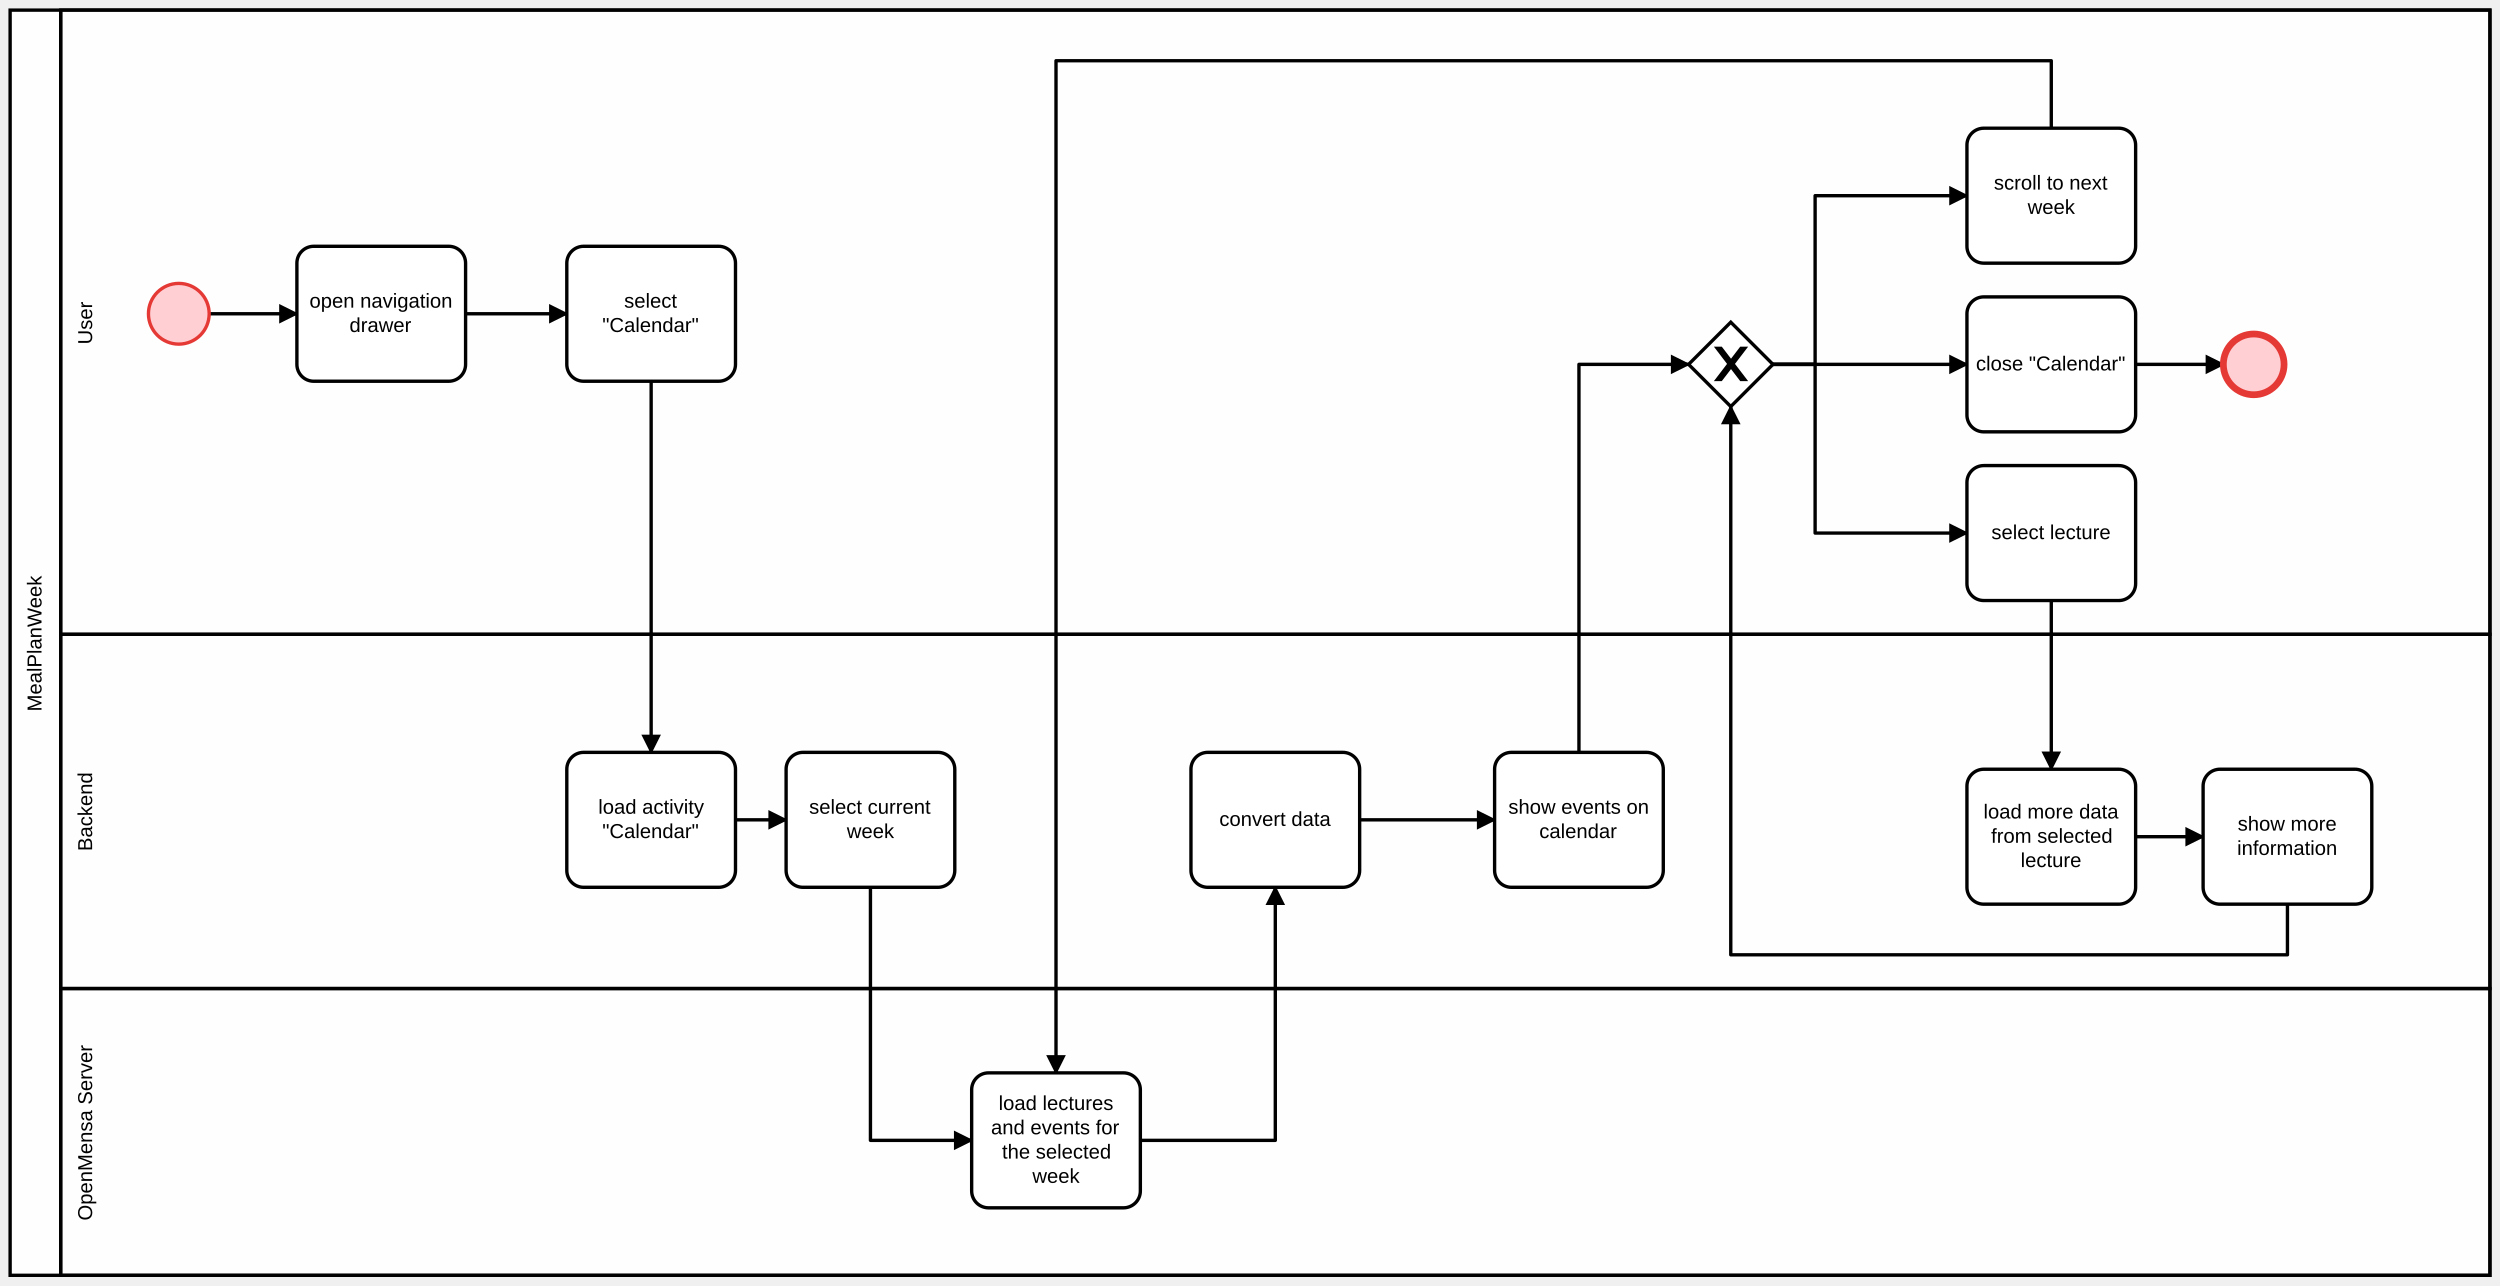
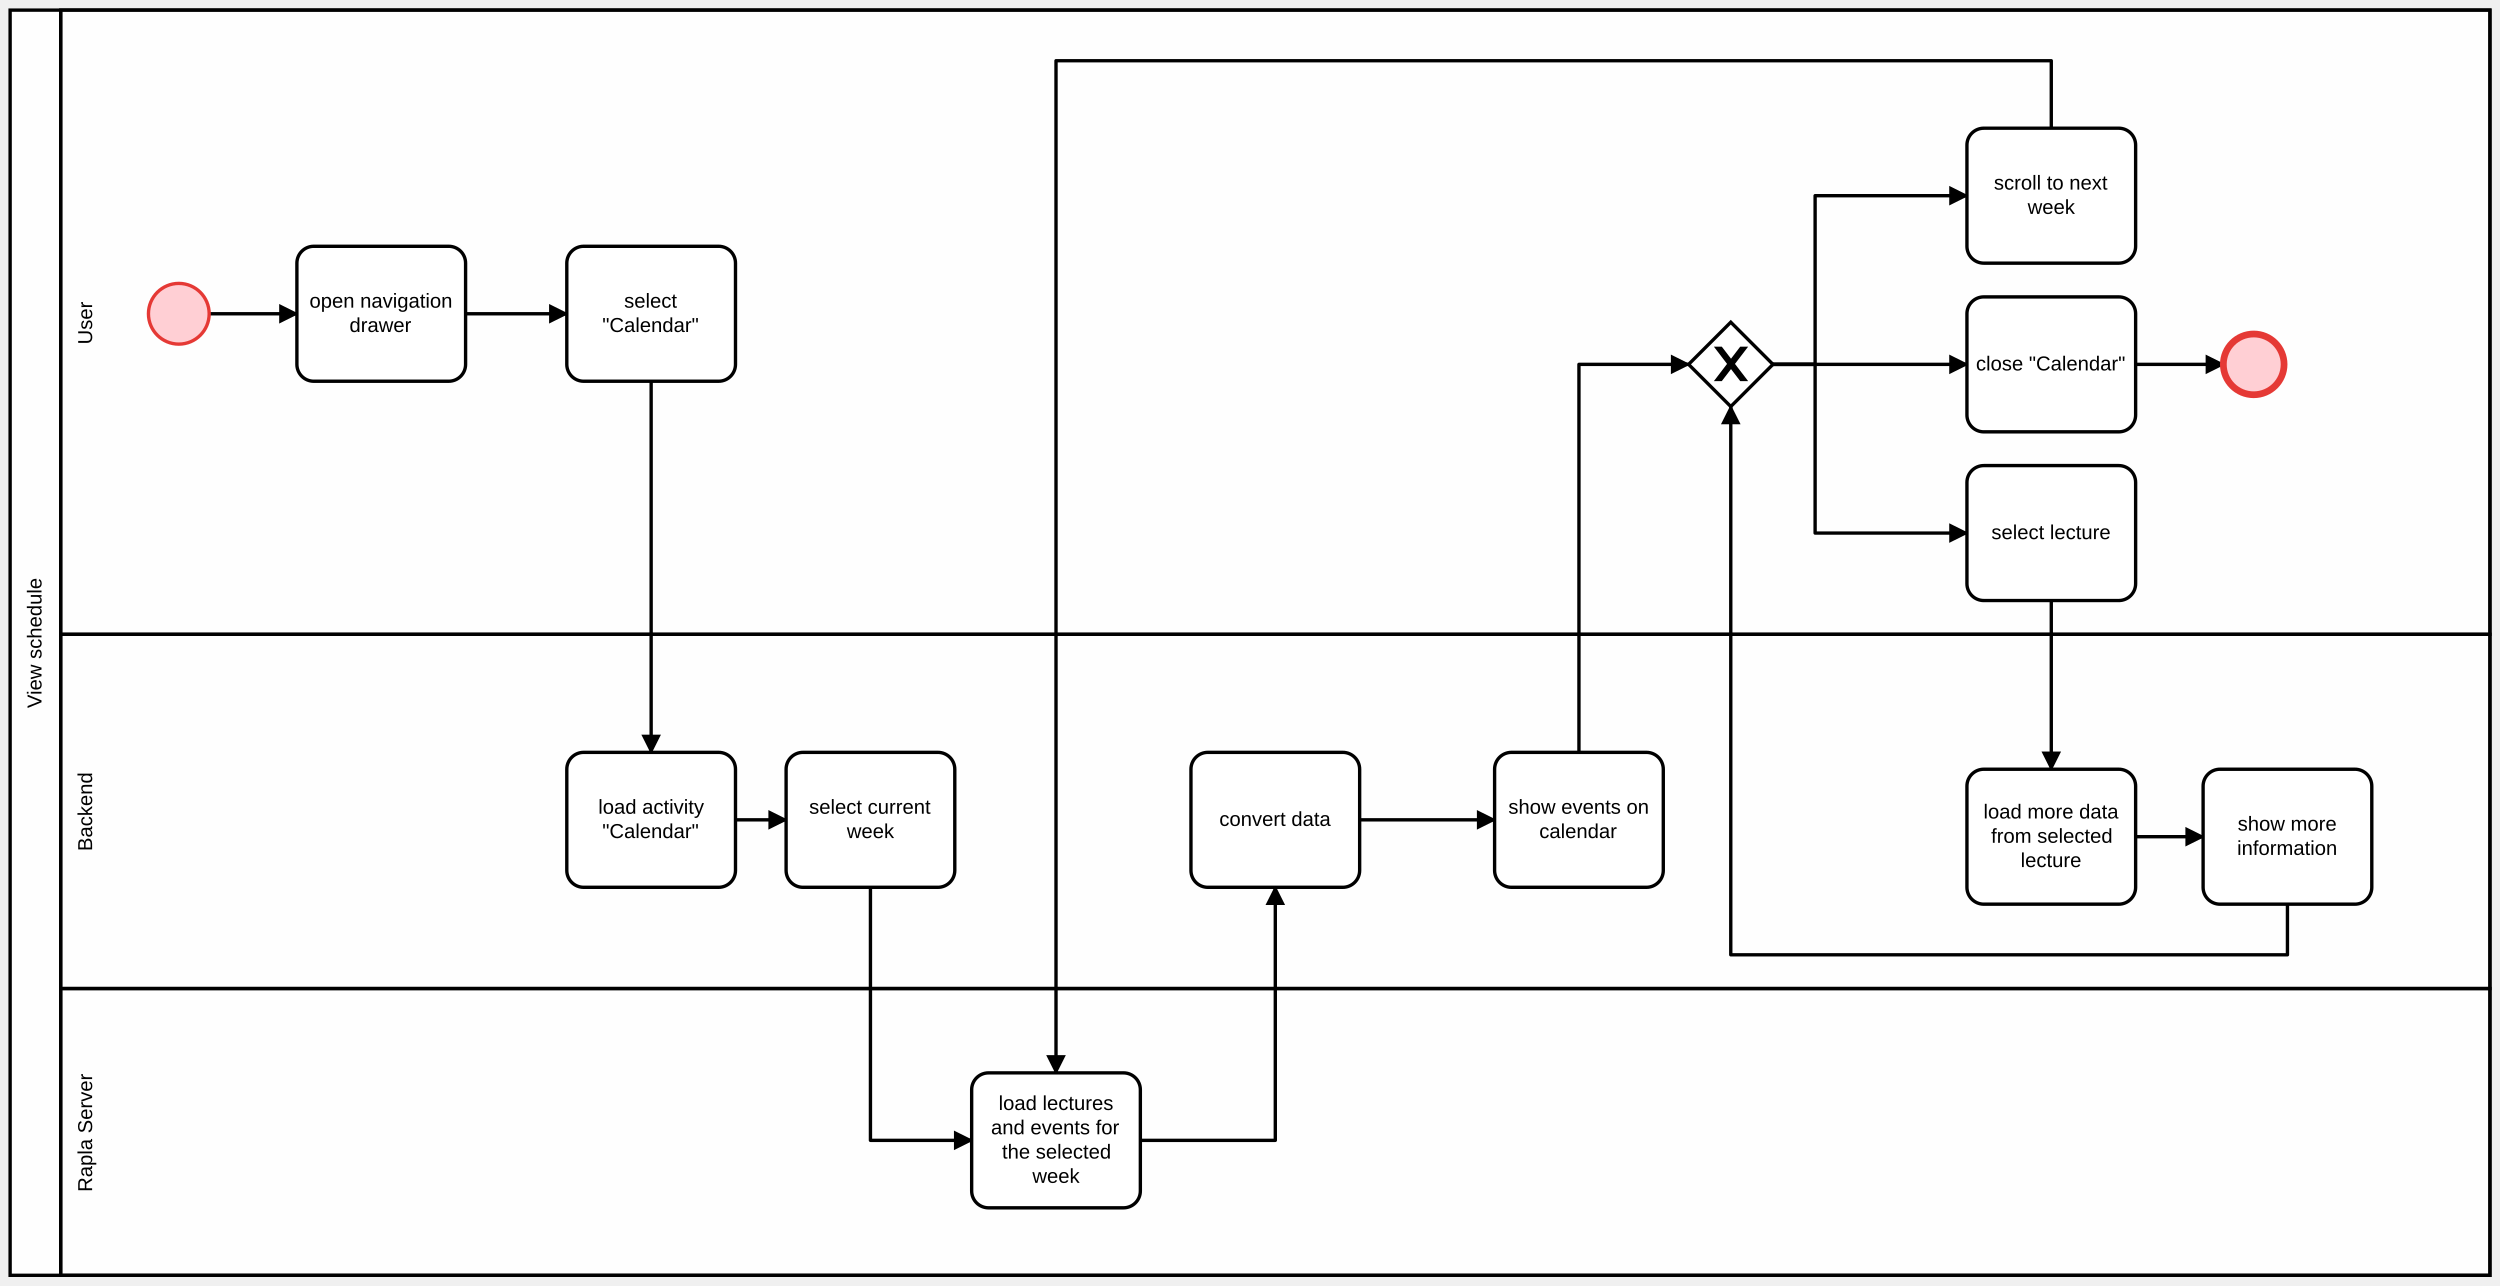
<svg xmlns="http://www.w3.org/2000/svg" width="1482" height="762" viewBox="-176 -456 1482 762" version="1.1">
  <defs>
-     <marker id="sequenceflow-end-white-black-0snx5o0t4pa3mq8vjfpx7hwr5" viewBox="0 0 20 20" refX="11" refY="10" markerWidth="10" markerHeight="10" orient="auto">
+     <marker id="sequenceflow-end-white-black-1qp0u84htdt20ohthr2jsuwxq" viewBox="0 0 20 20" refX="11" refY="10" markerWidth="10" markerHeight="10" orient="auto">
      <path d="M 1 5 L 11 10 L 1 15 Z" style="fill: black; stroke-width: 1px; stroke-linecap: round; stroke-dasharray: 10000, 1; stroke: black;" />
    </marker>
  </defs>
  <g class="djs-group">
    <g class="djs-element djs-shape" data-element-id="Participant_0px403d" style="display: block;" transform="matrix(1 0 0 1 -170 -450)">
      <g class="djs-visual">
        <rect x="0" y="0" width="1470" height="750" rx="0" ry="0" style="stroke: black; stroke-width: 2px; fill: white; fill-opacity: 0.95;" />
        <polyline points="30,0 30,750 " style="fill: none; stroke: black; stroke-width: 2px;" />
        <text lineHeight="1.2" class="djs-label" style="font-family: Arial, sans-serif; font-size: 12px; font-weight: normal; fill: black;" transform="matrix(-1.83697e-16 -1 1 -1.83697e-16 0 750)">
-           <tspan x="334.258" y="18.6">MealPlanWeek</tspan>
+           <tspan x="336.25" y="18.6">View schedule</tspan>
        </text>
      </g>
      <rect class="djs-hit djs-hit-all" x="0" y="0" width="1470" height="750" style="fill: none; stroke-opacity: 0; stroke: white; stroke-width: 15px;" />
      <rect x="-6" y="-6" width="1482" height="762" class="djs-outline" style="fill: none;" />
    </g>
    <g class="djs-children">
      <g class="djs-group">
        <g class="djs-element djs-shape" data-element-id="Lane_0snxdpw" style="display: block;" transform="matrix(1 0 0 1 -140 130)">
          <g class="djs-visual">
            <rect x="0" y="0" width="1440" height="170" rx="0" ry="0" style="stroke: black; stroke-width: 2px; fill: white; fill-opacity: 0.35;" />
            <text lineHeight="1.2" class="djs-label" style="font-family: Arial, sans-serif; font-size: 12px; font-weight: normal; fill: black;" transform="matrix(-1.83697e-16 -1 1 -1.83697e-16 0 170)">
-               <tspan x="32.469" y="18.6">OpenMensa Server</tspan>
+               <tspan x="49.477" y="18.6">Rapla Server</tspan>
            </text>
          </g>
          <rect class="djs-hit djs-hit-all" x="0" y="0" width="1440" height="170" style="fill: none; stroke-opacity: 0; stroke: white; stroke-width: 15px;" />
          <rect x="-6" y="-6" width="1452" height="182" class="djs-outline" style="fill: none;" />
        </g>
      </g>
      <g class="djs-group">
        <g class="djs-element djs-shape" data-element-id="Lane_1rrvuai" style="display: block;" transform="matrix(1 0 0 1 -140 -80)">
          <g class="djs-visual">
            <rect x="0" y="0" width="1440" height="210" rx="0" ry="0" style="stroke: black; stroke-width: 2px; fill: white; fill-opacity: 0.35;" />
            <text lineHeight="1.2" class="djs-label" style="font-family: Arial, sans-serif; font-size: 12px; font-weight: normal; fill: black;" transform="matrix(-1.83697e-16 -1 1 -1.83697e-16 0 210)">
              <tspan x="81.484" y="18.6">Backend</tspan>
            </text>
          </g>
          <rect class="djs-hit djs-hit-all" x="0" y="0" width="1440" height="210" style="fill: none; stroke-opacity: 0; stroke: white; stroke-width: 15px;" />
          <rect x="-6" y="-6" width="1452" height="222" class="djs-outline" style="fill: none;" />
        </g>
      </g>
      <g class="djs-group">
        <g class="djs-element djs-shape" data-element-id="Lane_17278xb" style="display: block;" transform="matrix(1 0 0 1 -140 -450)">
          <g class="djs-visual">
            <rect x="0" y="0" width="1440" height="370" rx="0" ry="0" style="stroke: black; stroke-width: 2px; fill: white; fill-opacity: 0.35;" />
            <text lineHeight="1.2" class="djs-label" style="font-family: Arial, sans-serif; font-size: 12px; font-weight: normal; fill: black;" transform="matrix(-1.83697e-16 -1 1 -1.83697e-16 0 370)">
              <tspan x="171.828" y="18.6">User</tspan>
            </text>
          </g>
          <rect class="djs-hit djs-hit-all" x="0" y="0" width="1440" height="370" style="fill: none; stroke-opacity: 0; stroke: white; stroke-width: 15px;" />
          <rect x="-6" y="-6" width="1452" height="382" class="djs-outline" style="fill: none;" />
        </g>
      </g>
      <g class="djs-group">
        <g class="djs-element djs-connection" data-element-id="Flow_0kcwx9o" style="display: block;">
          <g class="djs-visual">
-             <path d="m  1090,40L1130,40 " style="fill: none; stroke-width: 2px; stroke: black; stroke-linejoin: round; marker-end: url('#sequenceflow-end-white-black-0snx5o0t4pa3mq8vjfpx7hwr5');" />
+             <path d="m  1090,40L1130,40 " style="fill: none; stroke-width: 2px; stroke: black; stroke-linejoin: round; marker-end: url('#sequenceflow-end-white-black-1qp0u84htdt20ohthr2jsuwxq');" />
          </g>
          <polyline points="1090,40 1130,40 " class="djs-hit djs-hit-stroke" style="fill: none; stroke-opacity: 0; stroke: white; stroke-width: 15px;" />
          <rect x="1084" y="34" width="52" height="12" class="djs-outline" style="fill: none;" />
        </g>
      </g>
      <g class="djs-group">
        <g class="djs-element djs-connection" data-element-id="Flow_04m680o" style="display: block;">
          <g class="djs-visual">
-             <path d="m  1090,-240L1142,-240 " style="fill: none; stroke-width: 2px; stroke: black; stroke-linejoin: round; marker-end: url('#sequenceflow-end-white-black-0snx5o0t4pa3mq8vjfpx7hwr5');" />
+             <path d="m  1090,-240L1142,-240 " style="fill: none; stroke-width: 2px; stroke: black; stroke-linejoin: round; marker-end: url('#sequenceflow-end-white-black-1qp0u84htdt20ohthr2jsuwxq');" />
          </g>
          <polyline points="1090,-240 1142,-240 " class="djs-hit djs-hit-stroke" style="fill: none; stroke-opacity: 0; stroke: white; stroke-width: 15px;" />
          <rect x="1084" y="-246" width="64" height="12" class="djs-outline" style="fill: none;" />
        </g>
      </g>
      <g class="djs-group">
        <g class="djs-element djs-connection" data-element-id="Flow_10sbhzc" style="display: block;">
          <g class="djs-visual">
-             <path d="m  1180,80L1180,110 L850,110 L850,-215 " style="fill: none; stroke-width: 2px; stroke: black; stroke-linejoin: round; marker-end: url('#sequenceflow-end-white-black-0snx5o0t4pa3mq8vjfpx7hwr5');" />
+             <path d="m  1180,80L1180,110 L850,110 L850,-215 " style="fill: none; stroke-width: 2px; stroke: black; stroke-linejoin: round; marker-end: url('#sequenceflow-end-white-black-1qp0u84htdt20ohthr2jsuwxq');" />
          </g>
          <polyline points="1180,80 1180,110 850,110 850,-215 " class="djs-hit djs-hit-stroke" style="fill: none; stroke-opacity: 0; stroke: white; stroke-width: 15px;" />
          <rect x="844" y="-221" width="342" height="337" class="djs-outline" style="fill: none;" />
        </g>
      </g>
      <g class="djs-group">
        <g class="djs-element djs-connection" data-element-id="Flow_0o7szoj" style="display: block;">
          <g class="djs-visual">
-             <path d="m  340,70L340,220 L400,220 " style="fill: none; stroke-width: 2px; stroke: black; stroke-linejoin: round; marker-end: url('#sequenceflow-end-white-black-0snx5o0t4pa3mq8vjfpx7hwr5');" />
+             <path d="m  340,70L340,220 L400,220 " style="fill: none; stroke-width: 2px; stroke: black; stroke-linejoin: round; marker-end: url('#sequenceflow-end-white-black-1qp0u84htdt20ohthr2jsuwxq');" />
          </g>
          <polyline points="340,70 340,220 400,220 " class="djs-hit djs-hit-stroke" style="fill: none; stroke-opacity: 0; stroke: white; stroke-width: 15px;" />
          <rect x="334" y="64" width="72" height="162" class="djs-outline" style="fill: none;" />
        </g>
      </g>
      <g class="djs-group">
        <g class="djs-element djs-connection" data-element-id="Flow_007z8k2" style="display: block;">
          <g class="djs-visual">
-             <path d="m  1040,-100L1040,0 " style="fill: none; stroke-width: 2px; stroke: black; stroke-linejoin: round; marker-end: url('#sequenceflow-end-white-black-0snx5o0t4pa3mq8vjfpx7hwr5');" />
+             <path d="m  1040,-100L1040,0 " style="fill: none; stroke-width: 2px; stroke: black; stroke-linejoin: round; marker-end: url('#sequenceflow-end-white-black-1qp0u84htdt20ohthr2jsuwxq');" />
          </g>
          <polyline points="1040,-100 1040,0 " class="djs-hit djs-hit-stroke" style="fill: none; stroke-opacity: 0; stroke: white; stroke-width: 15px;" />
          <rect x="1034" y="-106" width="12" height="112" class="djs-outline" style="fill: none;" />
        </g>
      </g>
      <g class="djs-group">
        <g class="djs-element djs-connection" data-element-id="Flow_19nhuyt" style="display: block;">
          <g class="djs-visual">
-             <path d="m  875,-240L900,-240 L900,-340 L990,-340 " style="fill: none; stroke-width: 2px; stroke: black; stroke-linejoin: round; marker-end: url('#sequenceflow-end-white-black-0snx5o0t4pa3mq8vjfpx7hwr5');" />
+             <path d="m  875,-240L900,-240 L900,-340 L990,-340 " style="fill: none; stroke-width: 2px; stroke: black; stroke-linejoin: round; marker-end: url('#sequenceflow-end-white-black-1qp0u84htdt20ohthr2jsuwxq');" />
          </g>
          <polyline points="875,-240 900,-240 900,-340 990,-340 " class="djs-hit djs-hit-stroke" style="fill: none; stroke-opacity: 0; stroke: white; stroke-width: 15px;" />
          <rect x="869" y="-346" width="127" height="112" class="djs-outline" style="fill: none;" />
        </g>
      </g>
      <g class="djs-group">
        <g class="djs-element djs-connection" data-element-id="Flow_0mw3old" style="display: block;">
          <g class="djs-visual">
-             <path d="m  875,-240L900,-240 L900,-140 L990,-140 " style="fill: none; stroke-width: 2px; stroke: black; stroke-linejoin: round; marker-end: url('#sequenceflow-end-white-black-0snx5o0t4pa3mq8vjfpx7hwr5');" />
+             <path d="m  875,-240L900,-240 L900,-140 L990,-140 " style="fill: none; stroke-width: 2px; stroke: black; stroke-linejoin: round; marker-end: url('#sequenceflow-end-white-black-1qp0u84htdt20ohthr2jsuwxq');" />
          </g>
          <polyline points="875,-240 900,-240 900,-140 990,-140 " class="djs-hit djs-hit-stroke" style="fill: none; stroke-opacity: 0; stroke: white; stroke-width: 15px;" />
          <rect x="869" y="-246" width="127" height="112" class="djs-outline" style="fill: none;" />
        </g>
      </g>
      <g class="djs-group">
        <g class="djs-element djs-connection" data-element-id="Flow_1cl213e" style="display: block;">
          <g class="djs-visual">
-             <path d="m  875,-240L990,-240 " style="fill: none; stroke-width: 2px; stroke: black; stroke-linejoin: round; marker-end: url('#sequenceflow-end-white-black-0snx5o0t4pa3mq8vjfpx7hwr5');" />
+             <path d="m  875,-240L990,-240 " style="fill: none; stroke-width: 2px; stroke: black; stroke-linejoin: round; marker-end: url('#sequenceflow-end-white-black-1qp0u84htdt20ohthr2jsuwxq');" />
          </g>
          <polyline points="875,-240 990,-240 " class="djs-hit djs-hit-stroke" style="fill: none; stroke-opacity: 0; stroke: white; stroke-width: 15px;" />
          <rect x="869" y="-246" width="127" height="12" class="djs-outline" style="fill: none;" />
        </g>
      </g>
      <g class="djs-group">
        <g class="djs-element djs-connection" data-element-id="Flow_1s7ahdr" style="display: block;">
          <g class="djs-visual">
-             <path d="m  760,-10L760,-240 L825,-240 " style="fill: none; stroke-width: 2px; stroke: black; stroke-linejoin: round; marker-end: url('#sequenceflow-end-white-black-0snx5o0t4pa3mq8vjfpx7hwr5');" />
+             <path d="m  760,-10L760,-240 L825,-240 " style="fill: none; stroke-width: 2px; stroke: black; stroke-linejoin: round; marker-end: url('#sequenceflow-end-white-black-1qp0u84htdt20ohthr2jsuwxq');" />
          </g>
          <polyline points="760,-10 760,-240 825,-240 " class="djs-hit djs-hit-stroke" style="fill: none; stroke-opacity: 0; stroke: white; stroke-width: 15px;" />
          <rect x="754" y="-246" width="77" height="242" class="djs-outline" style="fill: none;" />
        </g>
      </g>
      <g class="djs-group">
        <g class="djs-element djs-connection" data-element-id="Flow_1wusre1" style="display: block;">
          <g class="djs-visual">
-             <path d="m  630,30L710,30 " style="fill: none; stroke-width: 2px; stroke: black; stroke-linejoin: round; marker-end: url('#sequenceflow-end-white-black-0snx5o0t4pa3mq8vjfpx7hwr5');" />
+             <path d="m  630,30L710,30 " style="fill: none; stroke-width: 2px; stroke: black; stroke-linejoin: round; marker-end: url('#sequenceflow-end-white-black-1qp0u84htdt20ohthr2jsuwxq');" />
          </g>
          <polyline points="630,30 710,30 " class="djs-hit djs-hit-stroke" style="fill: none; stroke-opacity: 0; stroke: white; stroke-width: 15px;" />
          <rect x="624" y="24" width="92" height="12" class="djs-outline" style="fill: none;" />
        </g>
      </g>
      <g class="djs-group">
        <g class="djs-element djs-connection" data-element-id="Flow_056ii2c" style="display: block;">
          <g class="djs-visual">
-             <path d="m  260,30L290,30 " style="fill: none; stroke-width: 2px; stroke: black; stroke-linejoin: round; marker-end: url('#sequenceflow-end-white-black-0snx5o0t4pa3mq8vjfpx7hwr5');" />
+             <path d="m  260,30L290,30 " style="fill: none; stroke-width: 2px; stroke: black; stroke-linejoin: round; marker-end: url('#sequenceflow-end-white-black-1qp0u84htdt20ohthr2jsuwxq');" />
          </g>
          <polyline points="260,30 290,30 " class="djs-hit djs-hit-stroke" style="fill: none; stroke-opacity: 0; stroke: white; stroke-width: 15px;" />
          <rect x="254" y="24" width="42" height="12" class="djs-outline" style="fill: none;" />
        </g>
      </g>
      <g class="djs-group">
        <g class="djs-element djs-connection" data-element-id="Flow_0ekxfy2" style="display: block;">
          <g class="djs-visual">
-             <path d="m  1040,-380L1040,-420 L450,-420 L450,180 " style="fill: none; stroke-width: 2px; stroke: black; stroke-linejoin: round; marker-end: url('#sequenceflow-end-white-black-0snx5o0t4pa3mq8vjfpx7hwr5');" />
+             <path d="m  1040,-380L1040,-420 L450,-420 L450,180 " style="fill: none; stroke-width: 2px; stroke: black; stroke-linejoin: round; marker-end: url('#sequenceflow-end-white-black-1qp0u84htdt20ohthr2jsuwxq');" />
          </g>
          <polyline points="1040,-380 1040,-420 450,-420 450,180 " class="djs-hit djs-hit-stroke" style="fill: none; stroke-opacity: 0; stroke: white; stroke-width: 15px;" />
          <rect x="444" y="-426" width="602" height="612" class="djs-outline" style="fill: none;" />
        </g>
      </g>
      <g class="djs-group">
        <g class="djs-element djs-connection" data-element-id="Flow_0p5q53z" style="display: block;">
          <g class="djs-visual">
-             <path d="m  500,220L580,220 L580,70 " style="fill: none; stroke-width: 2px; stroke: black; stroke-linejoin: round; marker-end: url('#sequenceflow-end-white-black-0snx5o0t4pa3mq8vjfpx7hwr5');" />
+             <path d="m  500,220L580,220 L580,70 " style="fill: none; stroke-width: 2px; stroke: black; stroke-linejoin: round; marker-end: url('#sequenceflow-end-white-black-1qp0u84htdt20ohthr2jsuwxq');" />
          </g>
          <polyline points="500,220 580,220 580,70 " class="djs-hit djs-hit-stroke" style="fill: none; stroke-opacity: 0; stroke: white; stroke-width: 15px;" />
          <rect x="494" y="64" width="92" height="162" class="djs-outline" style="fill: none;" />
        </g>
      </g>
      <g class="djs-group">
        <g class="djs-element djs-connection" data-element-id="Flow_0fhr1oq" style="display: block;">
          <g class="djs-visual">
-             <path d="m  210,-230L210,-10 " style="fill: none; stroke-width: 2px; stroke: black; stroke-linejoin: round; marker-end: url('#sequenceflow-end-white-black-0snx5o0t4pa3mq8vjfpx7hwr5');" />
+             <path d="m  210,-230L210,-10 " style="fill: none; stroke-width: 2px; stroke: black; stroke-linejoin: round; marker-end: url('#sequenceflow-end-white-black-1qp0u84htdt20ohthr2jsuwxq');" />
          </g>
          <polyline points="210,-230 210,-10 " class="djs-hit djs-hit-stroke" style="fill: none; stroke-opacity: 0; stroke: white; stroke-width: 15px;" />
          <rect x="204" y="-236" width="12" height="232" class="djs-outline" style="fill: none;" />
        </g>
      </g>
      <g class="djs-group">
        <g class="djs-element djs-connection" data-element-id="Flow_0mra7rl" style="display: block;">
          <g class="djs-visual">
-             <path d="m  100,-270L160,-270 " style="fill: none; stroke-width: 2px; stroke: black; stroke-linejoin: round; marker-end: url('#sequenceflow-end-white-black-0snx5o0t4pa3mq8vjfpx7hwr5');" />
+             <path d="m  100,-270L160,-270 " style="fill: none; stroke-width: 2px; stroke: black; stroke-linejoin: round; marker-end: url('#sequenceflow-end-white-black-1qp0u84htdt20ohthr2jsuwxq');" />
          </g>
          <polyline points="100,-270 160,-270 " class="djs-hit djs-hit-stroke" style="fill: none; stroke-opacity: 0; stroke: white; stroke-width: 15px;" />
          <rect x="94" y="-276" width="72" height="12" class="djs-outline" style="fill: none;" />
        </g>
      </g>
      <g class="djs-group">
        <g class="djs-element djs-connection" data-element-id="Flow_0rep6dx" style="display: block;">
          <g class="djs-visual">
-             <path d="m  -52,-270L0,-270 " style="fill: none; stroke-width: 2px; stroke: black; stroke-linejoin: round; marker-end: url('#sequenceflow-end-white-black-0snx5o0t4pa3mq8vjfpx7hwr5');" />
+             <path d="m  -52,-270L0,-270 " style="fill: none; stroke-width: 2px; stroke: black; stroke-linejoin: round; marker-end: url('#sequenceflow-end-white-black-1qp0u84htdt20ohthr2jsuwxq');" />
          </g>
          <polyline points="-52,-270 0,-270 " class="djs-hit djs-hit-stroke" style="fill: none; stroke-opacity: 0; stroke: white; stroke-width: 15px;" />
          <rect x="-58" y="-276" width="64" height="12" class="djs-outline" style="fill: none;" />
        </g>
      </g>
      <g class="djs-group">
        <g class="djs-element djs-shape" data-element-id="Activity_0mi2ked" style="display: block;" transform="matrix(1 0 0 1 160 -10)">
          <g class="djs-visual">
            <rect x="0" y="0" width="100" height="80" rx="10" ry="10" style="stroke: black; stroke-width: 2px; fill: white; fill-opacity: 0.95;" />
            <text lineHeight="1.2" class="djs-label" style="font-family: Arial, sans-serif; font-size: 12px; font-weight: normal; fill: black;">
              <tspan x="18.648" y="36.4">load activity </tspan>
              <tspan x="21.016" y="50.8">"Calendar"</tspan>
            </text>
          </g>
          <rect class="djs-hit djs-hit-all" x="0" y="0" width="100" height="80" style="fill: none; stroke-opacity: 0; stroke: white; stroke-width: 15px;" />
          <rect x="-6" y="-6" width="112" height="92" class="djs-outline" style="fill: none;" />
        </g>
      </g>
      <g class="djs-group">
        <g class="djs-element djs-shape" data-element-id="Activity_0fy59nz" style="display: block;" transform="matrix(1 0 0 1 530 -10)">
          <g class="djs-visual">
            <rect x="0" y="0" width="100" height="80" rx="10" ry="10" style="stroke: black; stroke-width: 2px; fill: white; fill-opacity: 0.95;" />
            <text lineHeight="1.2" class="djs-label" style="font-family: Arial, sans-serif; font-size: 12px; font-weight: normal; fill: black;">
              <tspan x="16.812" y="43.6">convert data</tspan>
            </text>
          </g>
          <rect class="djs-hit djs-hit-all" x="0" y="0" width="100" height="80" style="fill: none; stroke-opacity: 0; stroke: white; stroke-width: 15px;" />
          <rect x="-6" y="-6" width="112" height="92" class="djs-outline" style="fill: none;" />
        </g>
      </g>
      <g class="djs-group">
        <g class="djs-element djs-shape" data-element-id="Activity_02q1rua" style="display: block;" transform="matrix(1 0 0 1 710 -10)">
          <g class="djs-visual">
            <rect x="0" y="0" width="100" height="80" rx="10" ry="10" style="stroke: black; stroke-width: 2px; fill: white; fill-opacity: 0.95;" />
            <text lineHeight="1.2" class="djs-label" style="font-family: Arial, sans-serif; font-size: 12px; font-weight: normal; fill: black;">
              <tspan x="8.141" y="36.4">show events on </tspan>
              <tspan x="26.477" y="50.8">calendar</tspan>
            </text>
          </g>
          <rect class="djs-hit djs-hit-all" x="0" y="0" width="100" height="80" style="fill: none; stroke-opacity: 0; stroke: white; stroke-width: 15px;" />
          <rect x="-6" y="-6" width="112" height="92" class="djs-outline" style="fill: none;" />
        </g>
      </g>
      <g class="djs-group">
        <g class="djs-element djs-shape" data-element-id="Activity_0ck027a" style="display: block;" transform="matrix(1 0 0 1 400 180)">
          <g class="djs-visual">
            <rect x="0" y="0" width="100" height="80" rx="10" ry="10" style="stroke: black; stroke-width: 2px; fill: white; fill-opacity: 0.95;" />
            <text lineHeight="1.2" class="djs-label" style="font-family: Arial, sans-serif; font-size: 12px; font-weight: normal; fill: black;">
              <tspan x="15.977" y="22">load lectures </tspan>
              <tspan x="11.469" y="36.4">and events for </tspan>
              <tspan x="17.977" y="50.8">the selected </tspan>
              <tspan x="35.992" y="65.2">week</tspan>
            </text>
          </g>
          <rect class="djs-hit djs-hit-all" x="0" y="0" width="100" height="80" style="fill: none; stroke-opacity: 0; stroke: white; stroke-width: 15px;" />
          <rect x="-6" y="-6" width="112" height="92" class="djs-outline" style="fill: none;" />
        </g>
      </g>
      <g class="djs-group">
        <g class="djs-element djs-shape" data-element-id="Activity_1b5osy5" style="display: block;" transform="matrix(1 0 0 1 290 -10)">
          <g class="djs-visual">
            <rect x="0" y="0" width="100" height="80" rx="10" ry="10" style="stroke: black; stroke-width: 2px; fill: white; fill-opacity: 0.95;" />
            <text lineHeight="1.2" class="djs-label" style="font-family: Arial, sans-serif; font-size: 12px; font-weight: normal; fill: black;">
              <tspan x="13.648" y="36.4">select current </tspan>
              <tspan x="35.992" y="50.8">week</tspan>
            </text>
          </g>
          <rect class="djs-hit djs-hit-all" x="0" y="0" width="100" height="80" style="fill: none; stroke-opacity: 0; stroke: white; stroke-width: 15px;" />
          <rect x="-6" y="-6" width="112" height="92" class="djs-outline" style="fill: none;" />
        </g>
      </g>
      <g class="djs-group">
        <g class="djs-element djs-shape" data-element-id="Gateway_08in92n" style="display: block;" transform="matrix(1 0 0 1 825 -265)">
          <g class="djs-visual">
            <polygon points="25,0 50,25 25,50 0,25" style="stroke: black; stroke-width: 2px; fill: white; fill-opacity: 0.95;" />
            <path d="m 16,15 7.429,9.714 -7.429,9.714 3.429,0 5.714,-7.464 5.714,7.464 3.429,0 -7.429,-9.714 7.429,-9.714 -3.429,0 -5.714,7.464 -5.714,-7.464 -3.429,0 z" style="fill: black; stroke-width: 1px; stroke: black;" />
          </g>
          <rect class="djs-hit djs-hit-all" x="0" y="0" width="50" height="50" style="fill: none; stroke-opacity: 0; stroke: white; stroke-width: 15px;" />
          <rect x="-6" y="-6" width="62" height="62" class="djs-outline" style="fill: none;" />
        </g>
      </g>
      <g class="djs-group">
        <g class="djs-element djs-shape" data-element-id="Event_0owbeky" style="display: block;" transform="matrix(1 0 0 1 1142 -258)">
          <g class="djs-visual">
            <circle cx="18" cy="18" r="18" style="stroke: rgb(229, 57, 53); stroke-width: 4px; fill: rgb(255, 205, 210); fill-opacity: 0.95;" />
          </g>
          <rect class="djs-hit djs-hit-all" x="0" y="0" width="36" height="36" style="fill: none; stroke-opacity: 0; stroke: white; stroke-width: 15px;" />
          <rect x="-6" y="-6" width="48" height="48" class="djs-outline" style="fill: none;" />
        </g>
      </g>
      <g class="djs-group">
        <g class="djs-element djs-shape" data-element-id="Activity_0yxr2y8" style="display: block;" transform="matrix(1 0 0 1 990 -380)">
          <g class="djs-visual">
            <rect x="0" y="0" width="100" height="80" rx="10" ry="10" style="stroke: black; stroke-width: 2px; fill: white; fill-opacity: 0.95;" />
            <text lineHeight="1.2" class="djs-label" style="font-family: Arial, sans-serif; font-size: 12px; font-weight: normal; fill: black;">
              <tspan x="15.984" y="36.4">scroll to next </tspan>
              <tspan x="35.992" y="50.8">week</tspan>
            </text>
          </g>
          <rect class="djs-hit djs-hit-all" x="0" y="0" width="100" height="80" style="fill: none; stroke-opacity: 0; stroke: white; stroke-width: 15px;" />
          <rect x="-6" y="-6" width="112" height="92" class="djs-outline" style="fill: none;" />
        </g>
      </g>
      <g class="djs-group">
        <g class="djs-element djs-shape" data-element-id="Activity_1dng4jm" style="display: block;" transform="matrix(1 0 0 1 990 0)">
          <g class="djs-visual">
            <rect x="0" y="0" width="100" height="80" rx="10" ry="10" style="stroke: black; stroke-width: 2px; fill: white; fill-opacity: 0.95;" />
            <text lineHeight="1.2" class="djs-label" style="font-family: Arial, sans-serif; font-size: 12px; font-weight: normal; fill: black;">
              <tspan x="9.805" y="29.2">load more data </tspan>
              <tspan x="14.32" y="43.6">from selected </tspan>
              <tspan x="31.828" y="58">lecture</tspan>
            </text>
          </g>
          <rect class="djs-hit djs-hit-all" x="0" y="0" width="100" height="80" style="fill: none; stroke-opacity: 0; stroke: white; stroke-width: 15px;" />
          <rect x="-6" y="-6" width="112" height="92" class="djs-outline" style="fill: none;" />
        </g>
      </g>
      <g class="djs-group">
        <g class="djs-element djs-shape" data-element-id="Activity_0o9fitt" style="display: block;" transform="matrix(1 0 0 1 1130 0)">
          <g class="djs-visual">
            <rect x="0" y="0" width="100" height="80" rx="10" ry="10" style="stroke: black; stroke-width: 2px; fill: white; fill-opacity: 0.95;" />
            <text lineHeight="1.2" class="djs-label" style="font-family: Arial, sans-serif; font-size: 12px; font-weight: normal; fill: black;">
              <tspan x="20.492" y="36.4">show more </tspan>
              <tspan x="20.156" y="50.8">information</tspan>
            </text>
          </g>
          <rect class="djs-hit djs-hit-all" x="0" y="0" width="100" height="80" style="fill: none; stroke-opacity: 0; stroke: white; stroke-width: 15px;" />
          <rect x="-6" y="-6" width="112" height="92" class="djs-outline" style="fill: none;" />
        </g>
      </g>
      <g class="djs-group">
        <g class="djs-element djs-shape" data-element-id="Activity_0pnvkr7" style="display: block;" transform="matrix(1 0 0 1 990 -280)">
          <g class="djs-visual">
            <rect x="0" y="0" width="100" height="80" rx="10" ry="10" style="stroke: black; stroke-width: 2px; fill: white; fill-opacity: 0.95;" />
            <text lineHeight="1.2" class="djs-label" style="font-family: Arial, sans-serif; font-size: 12px; font-weight: normal; fill: black;">
              <tspan x="5.344" y="43.6">close "Calendar"</tspan>
            </text>
          </g>
          <rect class="djs-hit djs-hit-all" x="0" y="0" width="100" height="80" style="fill: none; stroke-opacity: 0; stroke: white; stroke-width: 15px;" />
          <rect x="-6" y="-6" width="112" height="92" class="djs-outline" style="fill: none;" />
        </g>
      </g>
      <g class="djs-group">
        <g class="djs-element djs-shape" data-element-id="Activity_1pfkqtk" style="display: block;" transform="matrix(1 0 0 1 990 -180)">
          <g class="djs-visual">
            <rect x="0" y="0" width="100" height="80" rx="10" ry="10" style="stroke: black; stroke-width: 2px; fill: white; fill-opacity: 0.95;" />
            <text lineHeight="1.2" class="djs-label" style="font-family: Arial, sans-serif; font-size: 12px; font-weight: normal; fill: black;">
              <tspan x="14.484" y="43.6">select lecture</tspan>
            </text>
          </g>
          <rect class="djs-hit djs-hit-all" x="0" y="0" width="100" height="80" style="fill: none; stroke-opacity: 0; stroke: white; stroke-width: 15px;" />
          <rect x="-6" y="-6" width="112" height="92" class="djs-outline" style="fill: none;" />
        </g>
      </g>
      <g class="djs-group">
        <g class="djs-element djs-shape" data-element-id="Event_00rmd2i" style="display: block;" transform="matrix(1 0 0 1 -88 -288)">
          <g class="djs-visual">
            <circle cx="18" cy="18" r="18" style="stroke: rgb(229, 57, 53); stroke-width: 2px; fill: rgb(255, 205, 210); fill-opacity: 0.95;" />
          </g>
          <rect class="djs-hit djs-hit-all" x="0" y="0" width="36" height="36" style="fill: none; stroke-opacity: 0; stroke: white; stroke-width: 15px;" />
          <rect x="-6" y="-6" width="48" height="48" class="djs-outline" style="fill: none;" />
        </g>
      </g>
      <g class="djs-group">
        <g class="djs-element djs-shape" data-element-id="Activity_1askvcp" style="display: block;" transform="matrix(1 0 0 1 0 -310)">
          <g class="djs-visual">
            <rect x="0" y="0" width="100" height="80" rx="10" ry="10" style="stroke: black; stroke-width: 2px; fill: white; fill-opacity: 0.95;" />
            <text lineHeight="1.2" class="djs-label" style="font-family: Arial, sans-serif; font-size: 12px; font-weight: normal; fill: black;">
              <tspan x="7.461" y="36.4">open navigation</tspan>
              <tspan x="31.156" y="50.8">drawer</tspan>
            </text>
          </g>
          <rect class="djs-hit djs-hit-all" x="0" y="0" width="100" height="80" style="fill: none; stroke-opacity: 0; stroke: white; stroke-width: 15px;" />
          <rect x="-6" y="-6" width="112" height="92" class="djs-outline" style="fill: none;" />
        </g>
      </g>
      <g class="djs-group">
        <g class="djs-element djs-shape" data-element-id="Activity_1mmo5st" style="display: block;" transform="matrix(1 0 0 1 160 -310)">
          <g class="djs-visual">
            <rect x="0" y="0" width="100" height="80" rx="10" ry="10" style="stroke: black; stroke-width: 2px; fill: white; fill-opacity: 0.95;" />
            <text lineHeight="1.2" class="djs-label" style="font-family: Arial, sans-serif; font-size: 12px; font-weight: normal; fill: black;">
              <tspan x="33.992" y="36.4">select </tspan>
              <tspan x="21.016" y="50.8">"Calendar"</tspan>
            </text>
          </g>
          <rect class="djs-hit djs-hit-all" x="0" y="0" width="100" height="80" style="fill: none; stroke-opacity: 0; stroke: white; stroke-width: 15px;" />
          <rect x="-6" y="-6" width="112" height="92" class="djs-outline" style="fill: none;" />
        </g>
      </g>
    </g>
  </g>
</svg>
